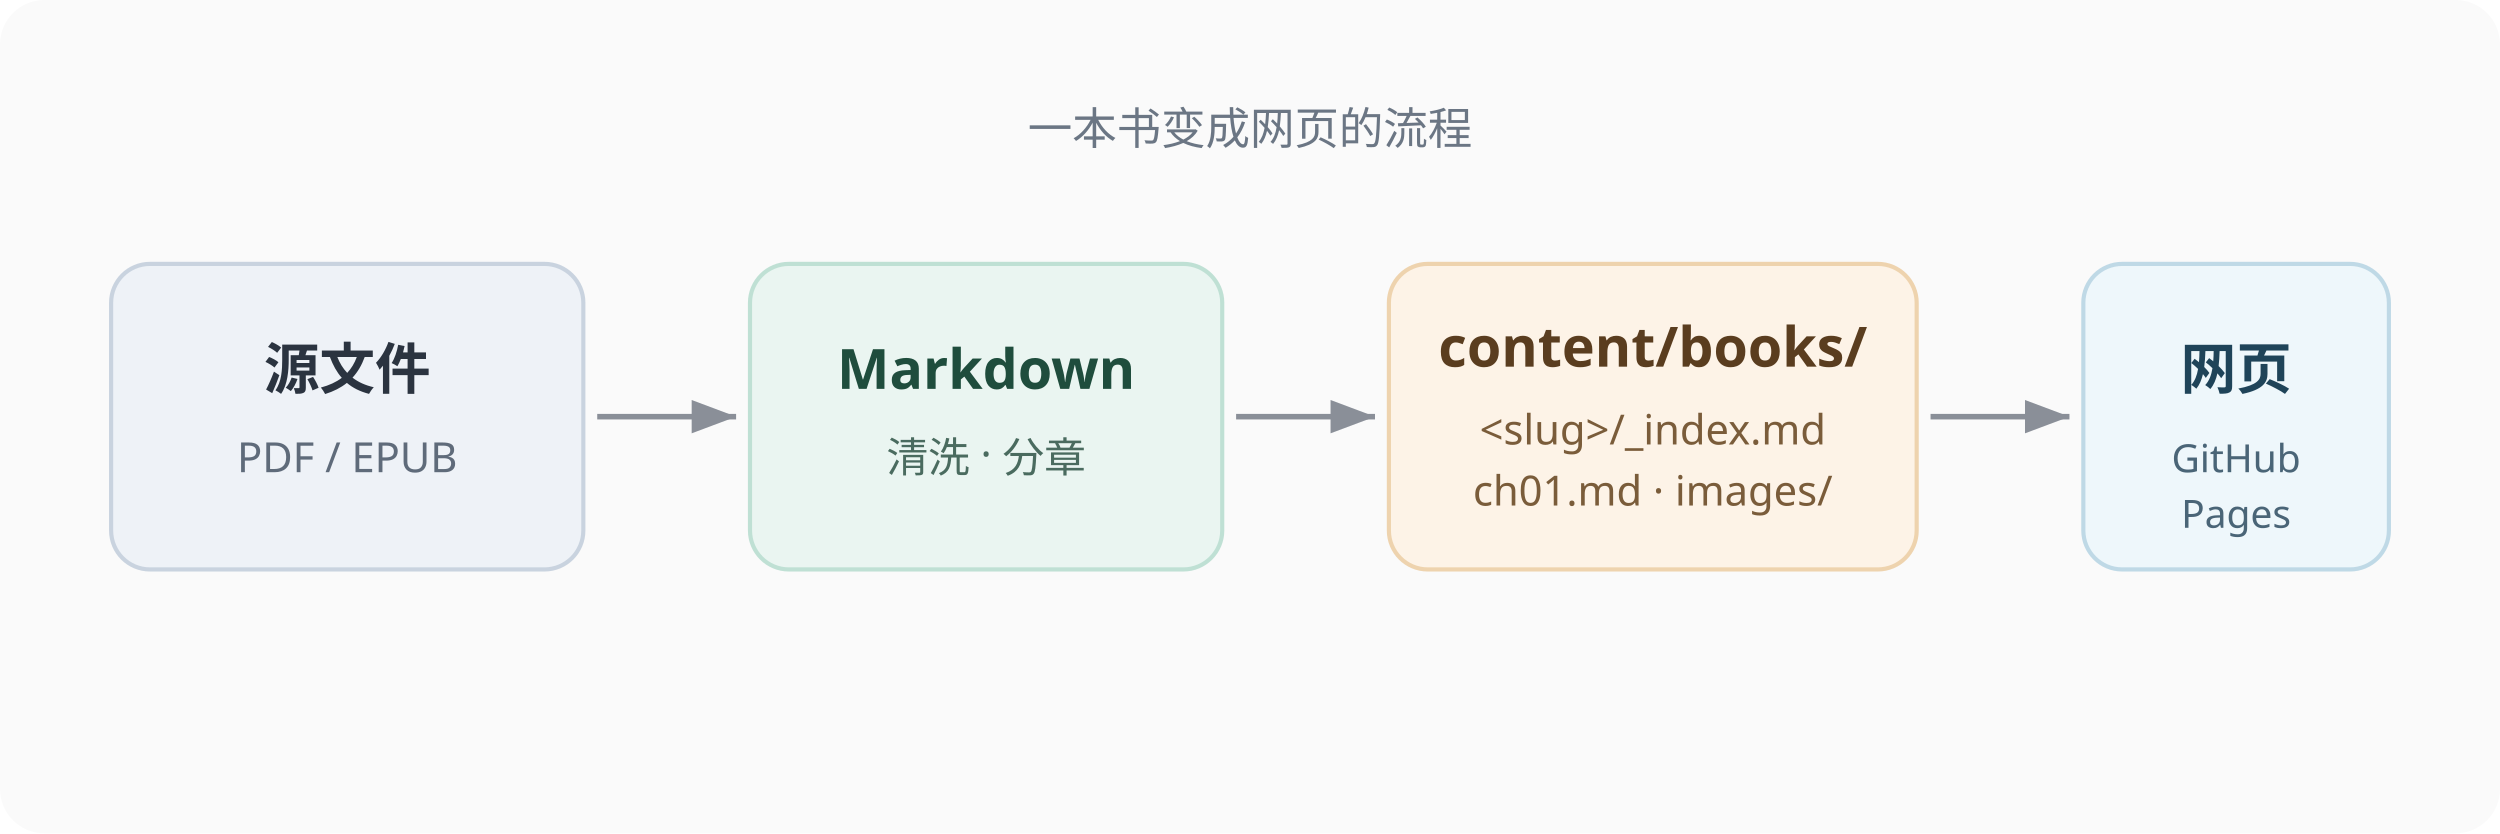
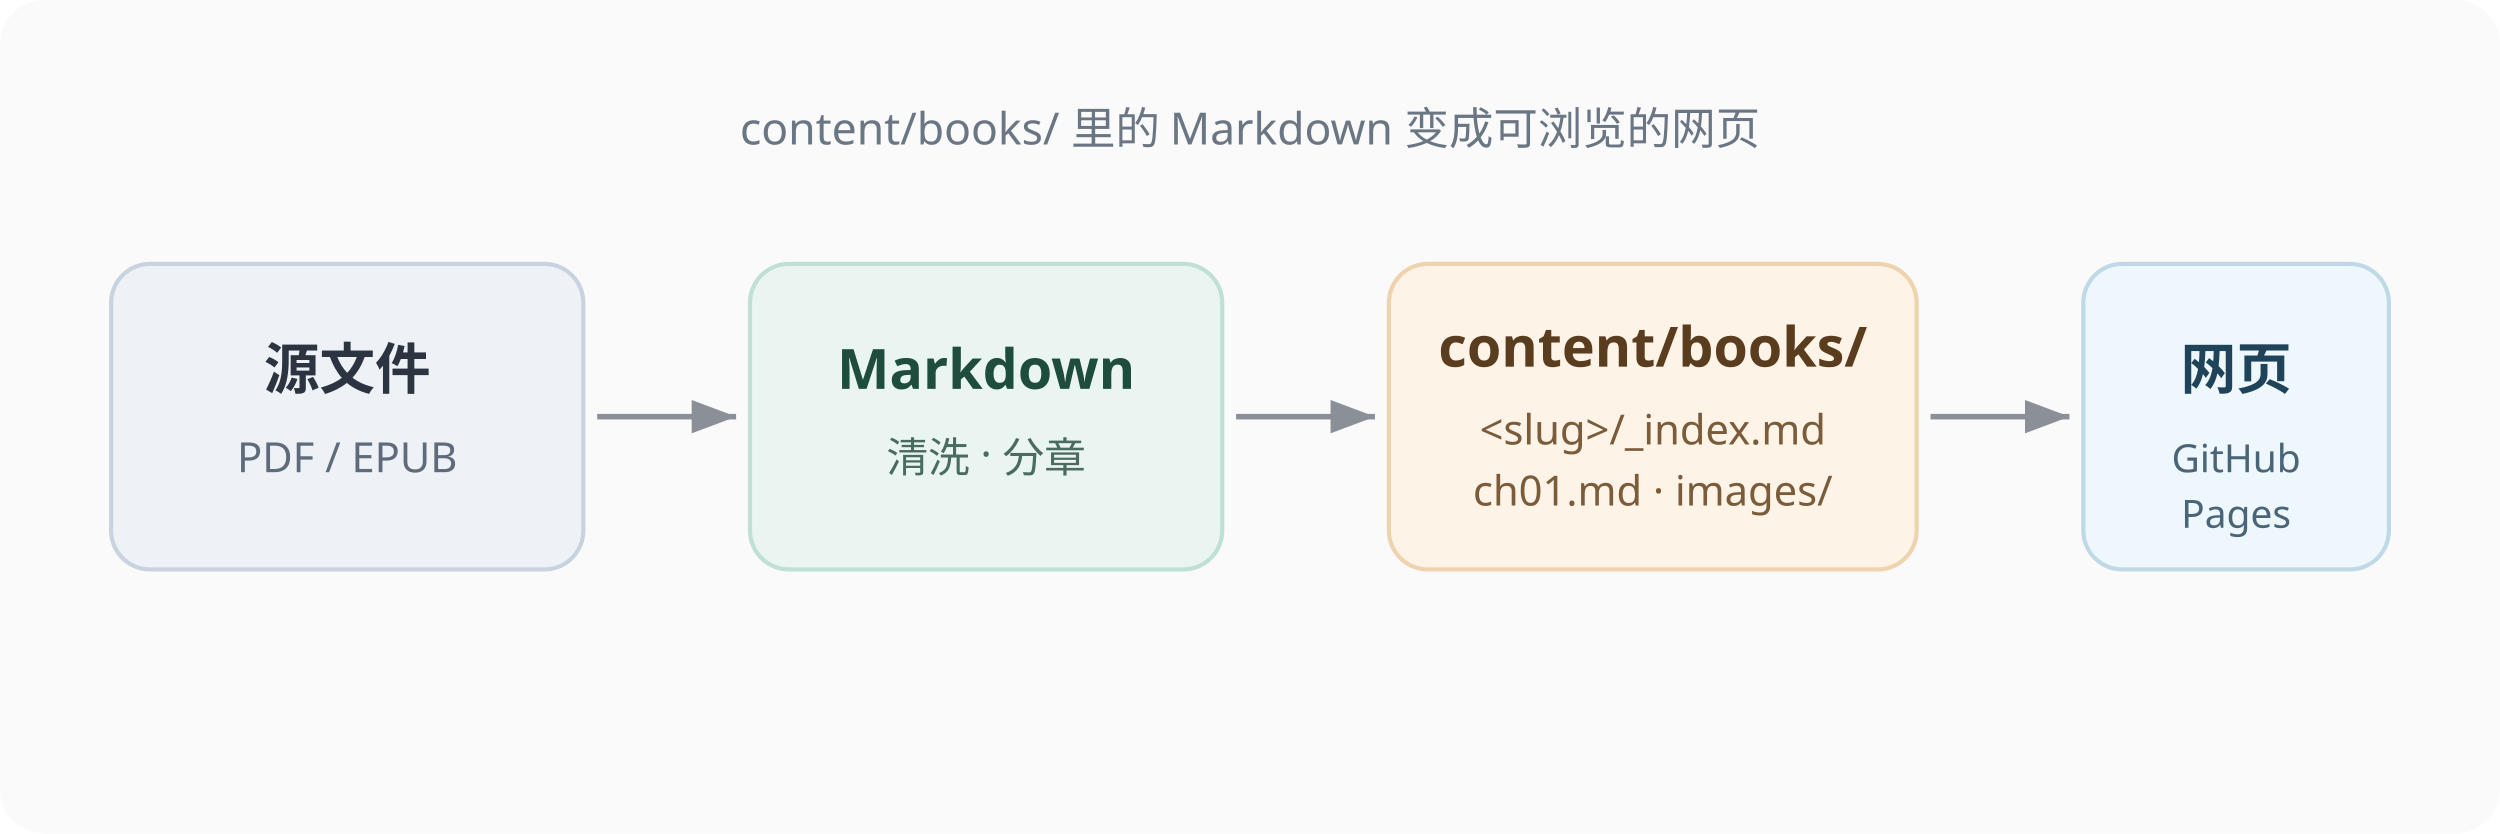
<svg xmlns="http://www.w3.org/2000/svg" viewBox="0 0 900 300" width="900" height="300" role="img" aria-label="从源文件到网站的流程">
  <defs>
    <marker id="arrow" markerWidth="10" markerHeight="10" refX="8" refY="3" orient="auto">
      <path d="M0,0 L8,3 L0,6 Z" fill="#8a8f98" />
    </marker>
  </defs>
  <rect x="0" y="0" width="900" height="300" rx="16" fill="#fafafa" />
  <g font-family="'Noto Sans SC','Microsoft YaHei',sans-serif" text-anchor="middle">
    <g>
      <rect x="40" y="95" width="170" height="110" rx="14" fill="#eef2f7" stroke="#c9d3df" stroke-width="1.5" />
      <text x="125" y="140" font-size="20" fill="#2b3440" font-weight="600">源文件</text>
      <text x="125" y="170" font-size="15" fill="#5f6b7a">PDF / EPUB</text>
    </g>
    <line x1="215" y1="150" x2="265" y2="150" stroke="#8a8f98" stroke-width="2" marker-end="url(#arrow)" />
    <g>
      <rect x="270" y="95" width="170" height="110" rx="14" fill="#eaf5f1" stroke="#bfe0d4" stroke-width="1.5" />
      <text x="355" y="140" font-size="20" fill="#1f4d3d" font-weight="600">Markdown</text>
      <text x="355" y="170" font-size="15" fill="#4a6b5f">清洗 · 分章</text>
    </g>
    <line x1="445" y1="150" x2="495" y2="150" stroke="#8a8f98" stroke-width="2" marker-end="url(#arrow)" />
    <g>
      <rect x="500" y="95" width="190" height="110" rx="14" fill="#fdf3e7" stroke="#eed3ae" stroke-width="1.5" />
      <text x="595" y="132" font-size="20" fill="#5a3d1f" font-weight="600">content/books/</text>
      <text x="595" y="160" font-size="15" fill="#7a5c3a">&lt;slug&gt;/_index.md</text>
      <text x="595" y="182" font-size="15" fill="#7a5c3a">ch01.md · images/</text>
    </g>
    <line x1="695" y1="150" x2="745" y2="150" stroke="#8a8f98" stroke-width="2" marker-end="url(#arrow)" />
    <g>
      <rect x="750" y="95" width="110" height="110" rx="14" fill="#eef7fb" stroke="#bfd9e6" stroke-width="1.5" />
      <text x="805" y="140" font-size="20" fill="#1f4459" font-weight="600">网页</text>
      <text x="805" y="170" font-size="14" fill="#4a6577">GitHub</text>
      <text x="805" y="190" font-size="14" fill="#4a6577">Pages</text>
    </g>
-     <text x="450" y="52" font-size="16" fill="#6b7684">一本书变成网页的流程</text>
+     <text x="450" y="52" font-size="16" fill="#6b7684">content/books/ 里的 Markdown 变成可浏览的网页</text>
  </g>
</svg>
